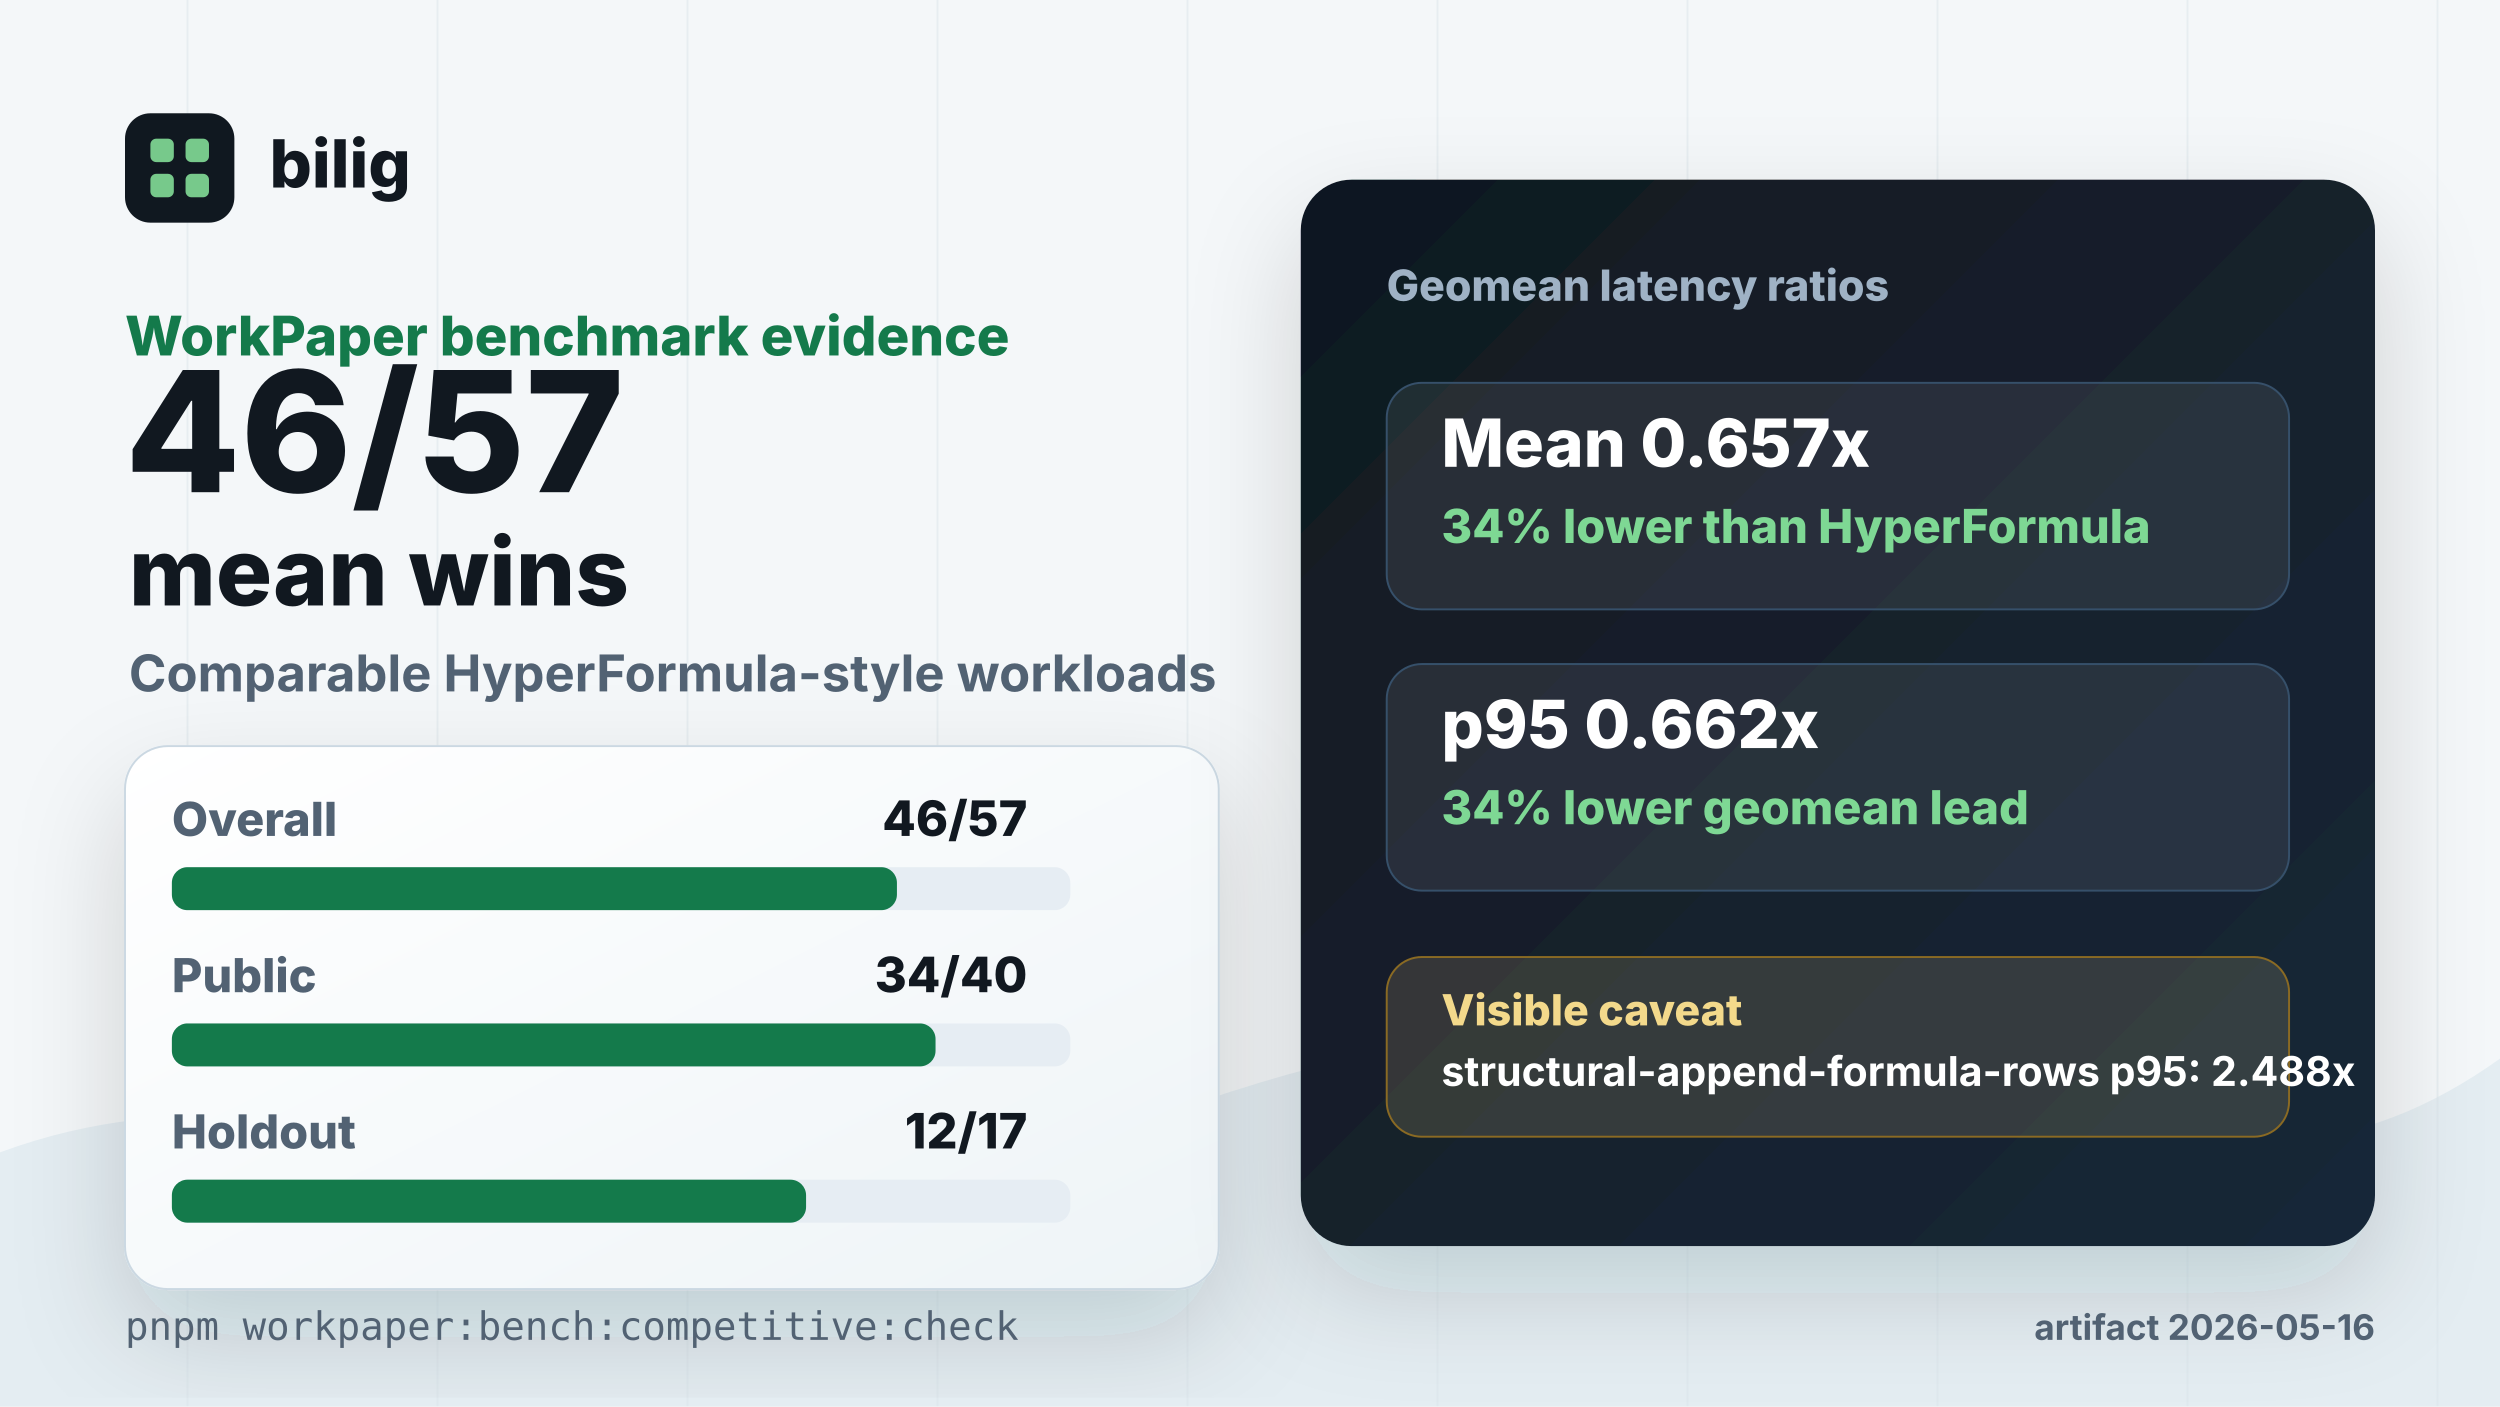
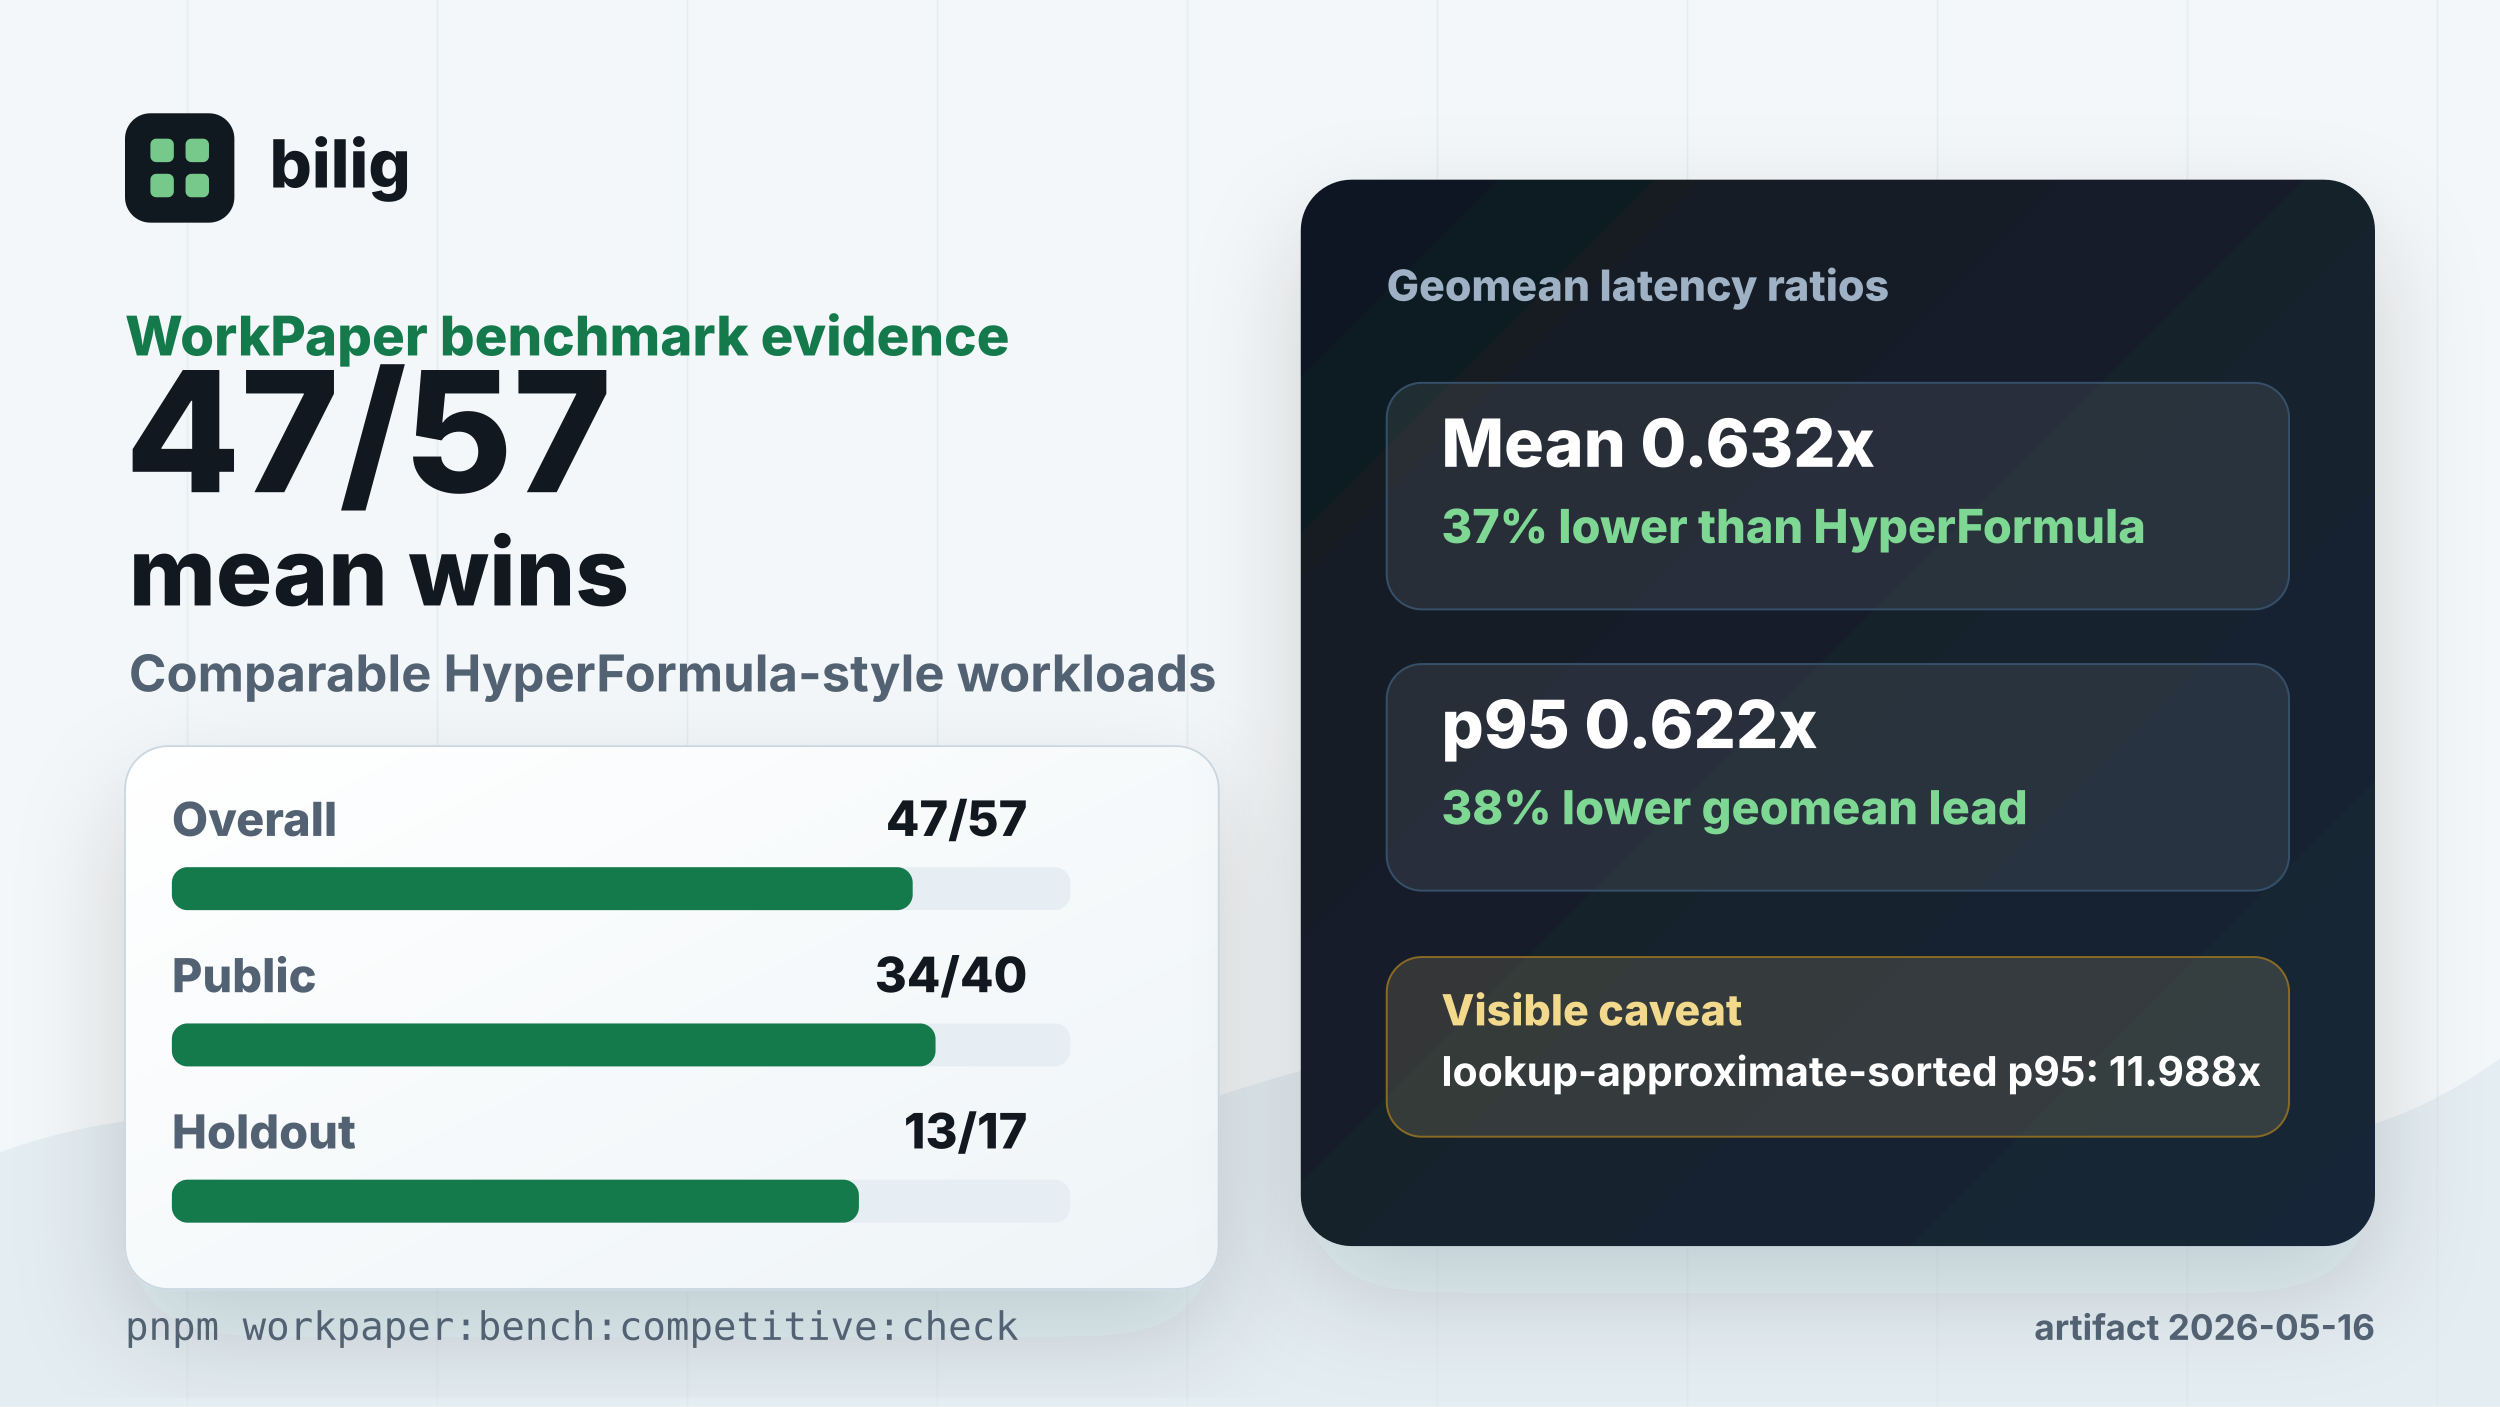
<svg xmlns="http://www.w3.org/2000/svg" width="1280" height="720" viewBox="0 0 1280 720">
  <defs>
    <linearGradient id="panel" x1="0" x2="1" y1="0" y2="1">
      <stop offset="0" stop-color="#ffffff" />
      <stop offset="1" stop-color="#eef4f7" />
    </linearGradient>
    <linearGradient id="dark" x1="0" x2="1" y1="0" y2="1">
      <stop offset="0" stop-color="#101820" />
      <stop offset="1" stop-color="#192838" />
    </linearGradient>
    <filter id="shadow" x="-20%" y="-20%" width="140%" height="140%">
      <feDropShadow dx="0" dy="24" stdDeviation="28" flood-color="#102033" flood-opacity="0.16" />
    </filter>
  </defs>
  <rect width="1280" height="720" fill="#f4f7f9" />
  <path d="M0 590 C190 520 340 674 520 600 C700 526 814 502 1000 560 C1135 602 1210 592 1280 542 L1280 720 L0 720 Z" fill="#e4edf2" />
  <g opacity="0.5" stroke="#d9e3ea" stroke-width="1">
    <path d="M96 0 V720" />
    <path d="M224 0 V720" />
    <path d="M352 0 V720" />
    <path d="M480 0 V720" />
    <path d="M608 0 V720" />
    <path d="M736 0 V720" />
    <path d="M864 0 V720" />
    <path d="M992 0 V720" />
    <path d="M1120 0 V720" />
    <path d="M1248 0 V720" />
  </g>
  <g transform="translate(64 58)">
    <rect x="0" y="0" width="56" height="56" rx="13" fill="#101820" />
    <rect x="13" y="13" width="12" height="12" rx="3" fill="#77c98b" />
    <rect x="31" y="13" width="12" height="12" rx="3" fill="#77c98b" />
    <rect x="13" y="31" width="12" height="12" rx="3" fill="#77c98b" />
    <rect x="31" y="31" width="12" height="12" rx="3" fill="#77c98b" />
    <text x="74" y="38" fill="#111820" font-family="Inter, Arial, Helvetica, sans-serif" font-size="34" font-weight="820">bilig</text>
  </g>
  <text x="64" y="182" fill="#147a4b" font-family="Inter, Arial, Helvetica, sans-serif" font-size="28" font-weight="820">WorkPaper benchmark evidence</text>
-   <text x="64" y="252" fill="#111820" font-family="Inter, Arial, Helvetica, sans-serif" font-size="86" font-weight="830" letter-spacing="0">46/57</text>
+   <text x="64" y="252" fill="#111820" font-family="Inter, Arial, Helvetica, sans-serif" font-size="86" font-weight="830" letter-spacing="0">47/57</text>
  <text x="66" y="310" fill="#111820" font-family="Inter, Arial, Helvetica, sans-serif" font-size="48" font-weight="800" letter-spacing="0">mean wins</text>
  <text x="66" y="354" fill="#526273" font-family="Inter, Arial, Helvetica, sans-serif" font-size="26" font-weight="650">Comparable HyperFormula-style workloads</text>
  <g filter="url(#shadow)">
    <rect x="64" y="382" width="560" height="278" rx="22" fill="url(#panel)" stroke="#cbd8e2" />
  </g>
  <g transform="translate(88 428)">
    <text x="0" y="0" fill="#526273" font-family="Inter, Arial, Helvetica, sans-serif" font-size="24" font-weight="760">Overall</text>
-     <text x="438" y="0" text-anchor="end" fill="#111820" font-family="Inter, Arial, Helvetica, sans-serif" font-size="25" font-weight="820">46/57</text>
+     <text x="438" y="0" text-anchor="end" fill="#111820" font-family="Inter, Arial, Helvetica, sans-serif" font-size="25" font-weight="820">47/57</text>
    <rect x="0" y="16" width="460" height="22" rx="8" fill="#e6edf3" />
-     <rect x="0" y="16" width="371.23" height="22" rx="8" fill="#147a4b" />
+     <rect x="0" y="16" width="379.30" height="22" rx="8" fill="#147a4b" />
  </g>
  <g transform="translate(88 508)">
    <text x="0" y="0" fill="#526273" font-family="Inter, Arial, Helvetica, sans-serif" font-size="24" font-weight="760">Public</text>
    <text x="438" y="0" text-anchor="end" fill="#111820" font-family="Inter, Arial, Helvetica, sans-serif" font-size="25" font-weight="820">34/40</text>
    <rect x="0" y="16" width="460" height="22" rx="8" fill="#e6edf3" />
    <rect x="0" y="16" width="391.00" height="22" rx="8" fill="#147a4b" />
  </g>
  <g transform="translate(88 588)">
    <text x="0" y="0" fill="#526273" font-family="Inter, Arial, Helvetica, sans-serif" font-size="24" font-weight="760">Holdout</text>
-     <text x="438" y="0" text-anchor="end" fill="#111820" font-family="Inter, Arial, Helvetica, sans-serif" font-size="25" font-weight="820">12/17</text>
+     <text x="438" y="0" text-anchor="end" fill="#111820" font-family="Inter, Arial, Helvetica, sans-serif" font-size="25" font-weight="820">13/17</text>
    <rect x="0" y="16" width="460" height="22" rx="8" fill="#e6edf3" />
-     <rect x="0" y="16" width="324.71" height="22" rx="8" fill="#147a4b" />
+     <rect x="0" y="16" width="351.76" height="22" rx="8" fill="#147a4b" />
  </g>
  <g filter="url(#shadow)">
    <rect x="666" y="92" width="550" height="546" rx="26" fill="url(#dark)" />
  </g>
  <text x="710" y="154" fill="#9fb2c5" font-family="Inter, Arial, Helvetica, sans-serif" font-size="22" font-weight="760">Geomean latency ratios</text>
  <g transform="translate(710 196)">
    <rect x="0" y="0" width="462" height="116" rx="18" fill="#ffffff" fill-opacity="0.08" stroke="#36506a" />
-     <text x="28" y="43" fill="#ffffff" font-family="Inter, Arial, Helvetica, sans-serif" font-size="34" font-weight="840">Mean 0.657x</text>
-     <text x="28" y="82" fill="#7ed894" font-family="Inter, Arial, Helvetica, sans-serif" font-size="24" font-weight="780">34% lower than HyperFormula</text>
+     <text x="28" y="43" fill="#ffffff" font-family="Inter, Arial, Helvetica, sans-serif" font-size="34" font-weight="840">Mean 0.632x</text>
+     <text x="28" y="82" fill="#7ed894" font-family="Inter, Arial, Helvetica, sans-serif" font-size="24" font-weight="780">37% lower than HyperFormula</text>
  </g>
  <g transform="translate(710 340)">
    <rect x="0" y="0" width="462" height="116" rx="18" fill="#ffffff" fill-opacity="0.08" stroke="#36506a" />
-     <text x="28" y="43" fill="#ffffff" font-family="Inter, Arial, Helvetica, sans-serif" font-size="34" font-weight="840">p95 0.662x</text>
-     <text x="28" y="82" fill="#7ed894" font-family="Inter, Arial, Helvetica, sans-serif" font-size="24" font-weight="780">34% lower geomean lead</text>
+     <text x="28" y="43" fill="#ffffff" font-family="Inter, Arial, Helvetica, sans-serif" font-size="34" font-weight="840">p95 0.622x</text>
+     <text x="28" y="82" fill="#7ed894" font-family="Inter, Arial, Helvetica, sans-serif" font-size="24" font-weight="780">38% lower geomean lead</text>
  </g>
  <g transform="translate(710 490)">
    <rect x="0" y="0" width="462" height="92" rx="18" fill="#f4d991" fill-opacity="0.14" stroke="#8a6a23" />
    <text x="28" y="35" fill="#f3d98b" font-family="Inter, Arial, Helvetica, sans-serif" font-size="22" font-weight="820">Visible caveat</text>
-     <text x="28" y="66" fill="#ffffff" font-family="Inter, Arial, Helvetica, sans-serif" font-size="21" font-weight="650">structural-append-formula-rows p95: 2.488x</text>
+     <text x="28" y="66" fill="#ffffff" font-family="Inter, Arial, Helvetica, sans-serif" font-size="21" font-weight="650">lookup-approximate-sorted p95: 11.988x</text>
  </g>
  <text x="64" y="686" fill="#526273" font-family="SFMono-Regular, Menlo, Consolas, monospace" font-size="20">pnpm workpaper:bench:competitive:check</text>
  <text x="1216" y="686" text-anchor="end" fill="#526273" font-family="Inter, Arial, Helvetica, sans-serif" font-size="18" font-weight="650">artifact 2026-05-16</text>
</svg>
